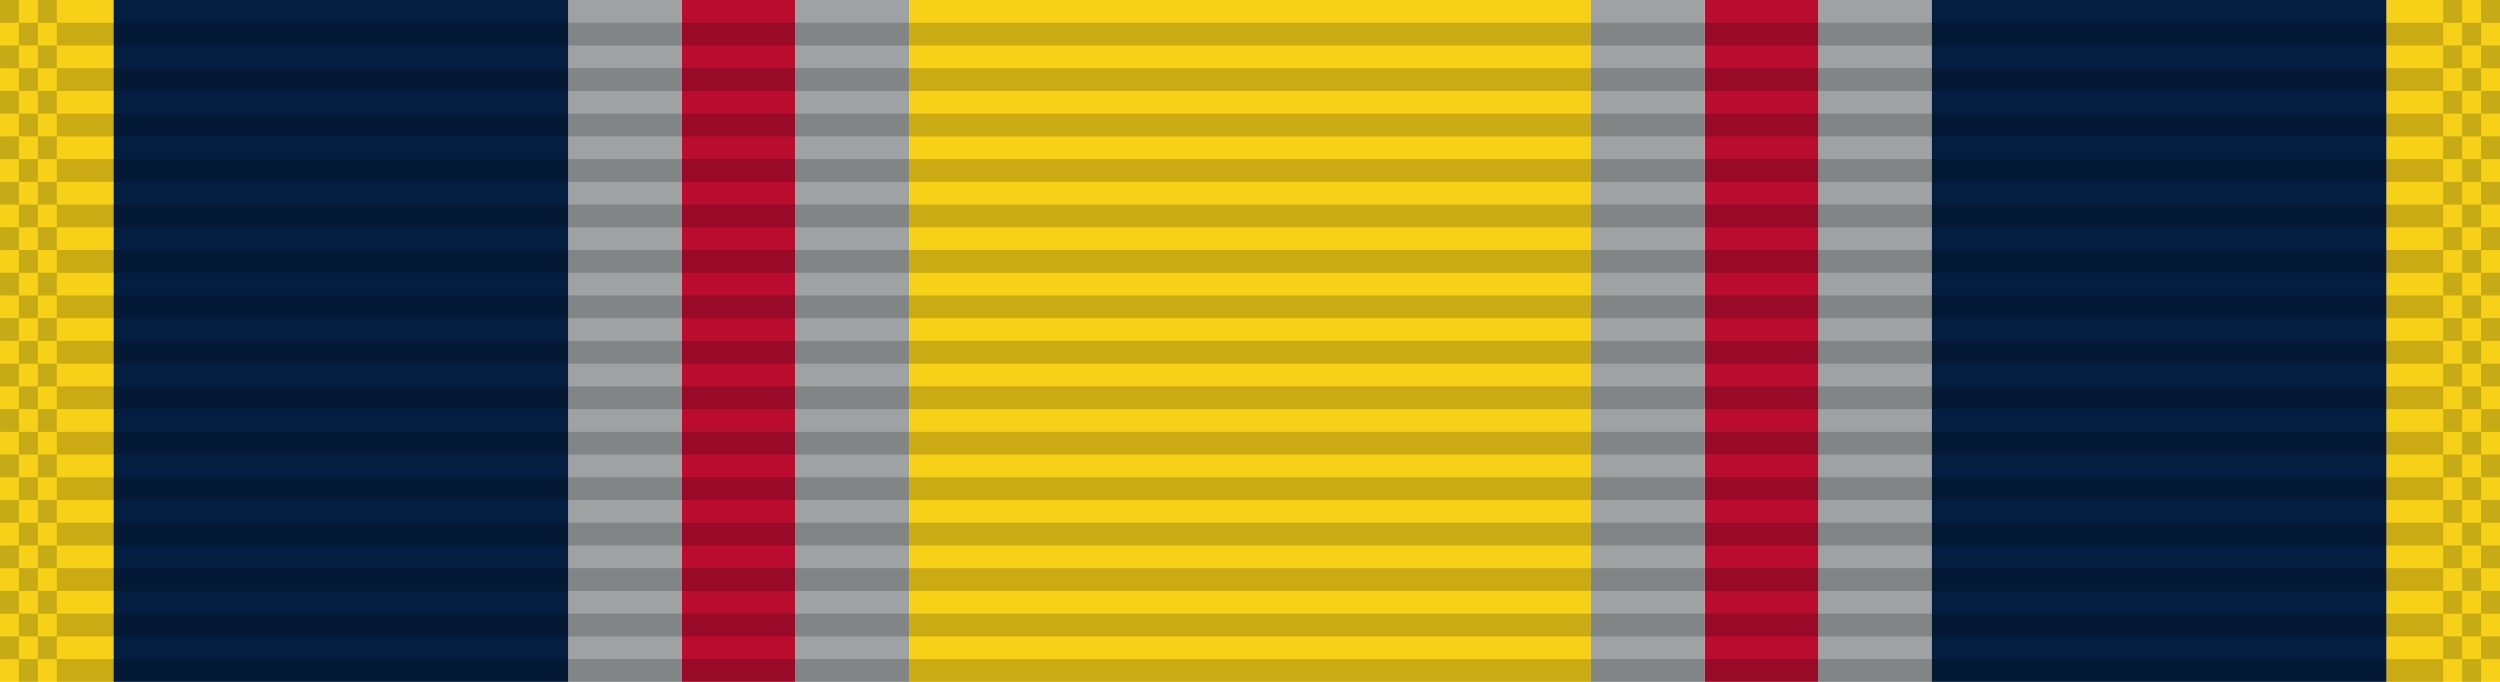
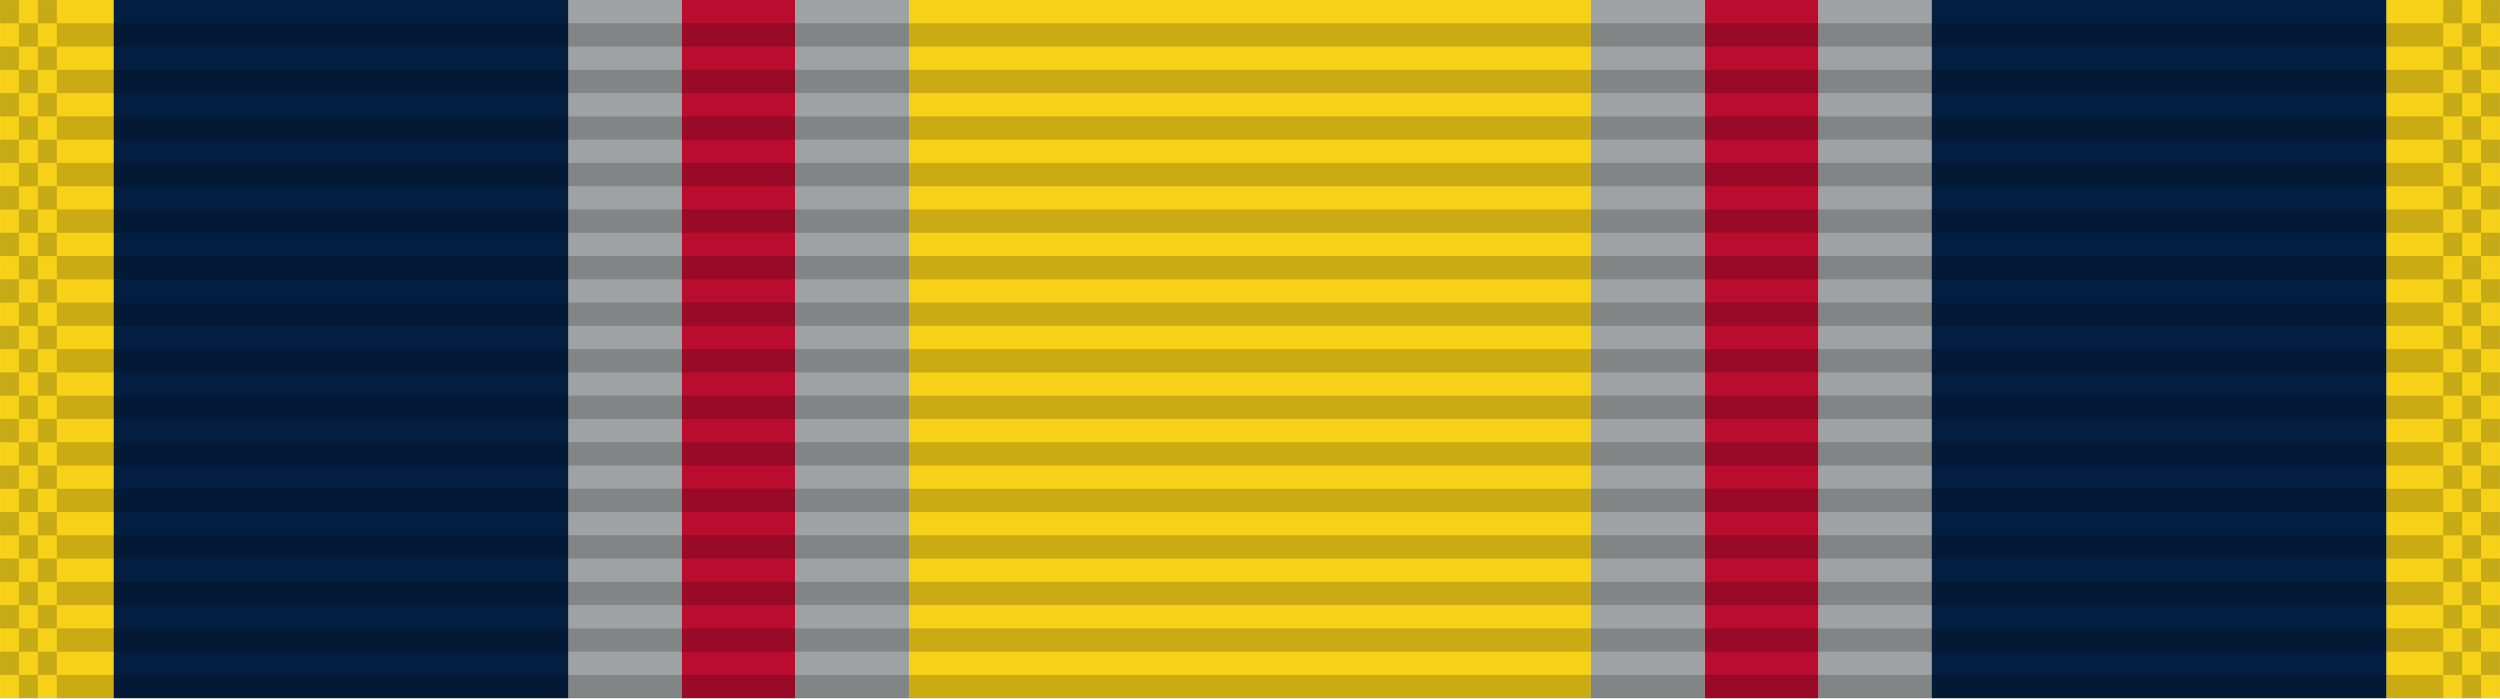
- <svg xmlns="http://www.w3.org/2000/svg" xmlns:xlink="http://www.w3.org/1999/xlink" width="34.925mm" height="9.525mm" viewBox="0 0 34.925 9.525" version="1.1" id="svg1179">
+ <svg xmlns="http://www.w3.org/2000/svg" xmlns:xlink="http://www.w3.org/1999/xlink" width="29.369mm" height="8.202mm" viewBox="0 0 29.369 8.202" version="1.1" id="svg1179">
  <defs id="defs1173" />
  <g id="layer1" transform="translate(186.7944,-492.5799)">
-     <rect style="opacity:1;fill:#f7d117;fill-opacity:1;stroke:none;stroke-width:0.017;stroke-miterlimit:4;stroke-dasharray:none;stroke-dashoffset:0;stroke-opacity:1" id="rect4408" width="1.587" height="9.525" x="-186.794" y="492.58" />
-     <rect y="492.58" x="-178.857" height="9.525" width="1.587" id="rect4412" style="opacity:1;fill:#9ea2a2;fill-opacity:1;stroke:none;stroke-width:0.017;stroke-miterlimit:4;stroke-dasharray:none;stroke-dashoffset:0;stroke-opacity:1" />
-     <rect style="opacity:1;fill:#ba0c2f;fill-opacity:1;stroke:none;stroke-width:0.017;stroke-miterlimit:4;stroke-dasharray:none;stroke-dashoffset:0;stroke-opacity:1" id="rect4414" width="1.587" height="9.525" x="-177.269" y="492.58" />
-     <rect style="opacity:1;fill:#9ea2a2;fill-opacity:1;stroke:none;stroke-width:0.017;stroke-miterlimit:4;stroke-dasharray:none;stroke-dashoffset:0;stroke-opacity:1" id="rect4416" width="1.587" height="9.525" x="-175.682" y="492.58" />
-     <rect y="492.58" x="-185.207" height="9.525" width="6.35" id="rect4418" style="opacity:1;fill:#041e42;fill-opacity:1;stroke:none;stroke-width:0.034;stroke-miterlimit:4;stroke-dasharray:none;stroke-dashoffset:0;stroke-opacity:1" />
-     <rect y="492.58" x="-174.094" height="9.525" width="9.525" id="rect4420" style="opacity:1;fill:#f7d117;fill-opacity:1;stroke:none;stroke-width:0.041;stroke-miterlimit:4;stroke-dasharray:none;stroke-dashoffset:0;stroke-opacity:1" />
-     <rect y="492.58" x="151.869" height="9.525" width="1.587" id="rect4422" style="opacity:1;fill:#f7d117;fill-opacity:1;stroke:none;stroke-width:0.017;stroke-miterlimit:4;stroke-dasharray:none;stroke-dashoffset:0;stroke-opacity:1" transform="scale(-1,1)" />
-     <rect style="opacity:1;fill:#9ea2a2;fill-opacity:1;stroke:none;stroke-width:0.017;stroke-miterlimit:4;stroke-dasharray:none;stroke-dashoffset:0;stroke-opacity:1" id="rect4424" width="1.587" height="9.525" x="159.807" y="492.58" transform="scale(-1,1)" />
-     <rect y="492.58" x="161.394" height="9.525" width="1.587" id="rect4426" style="opacity:1;fill:#ba0c2f;fill-opacity:1;stroke:none;stroke-width:0.017;stroke-miterlimit:4;stroke-dasharray:none;stroke-dashoffset:0;stroke-opacity:1" transform="scale(-1,1)" />
-     <rect y="492.58" x="162.982" height="9.525" width="1.587" id="rect4428" style="opacity:1;fill:#9ea2a2;fill-opacity:1;stroke:none;stroke-width:0.017;stroke-miterlimit:4;stroke-dasharray:none;stroke-dashoffset:0;stroke-opacity:1" transform="scale(-1,1)" />
-     <rect style="opacity:1;fill:#041e42;fill-opacity:1;stroke:none;stroke-width:0.034;stroke-miterlimit:4;stroke-dasharray:none;stroke-dashoffset:0;stroke-opacity:1" id="rect4430" width="6.35" height="9.525" x="153.457" y="492.58" transform="scale(-1,1)" />
-     <g id="g6508-12" transform="translate(-257.3536,348.2911)">
-       <g id="g5723-38" transform="matrix(0.9545455,0,0,1,-1.205144,-26.73562)">
-         <rect style="fill:#000000;fill-opacity:0.18;stroke:none;stroke-width:0.856" width="34.925" height="0.318" x="76.013" y="171.342" id="use5371-58" />
-         <use id="use5680-15" transform="translate(0,0.635)" xlink:href="#use5371-58" y="0" x="0" width="100%" height="100%" />
-         <use id="use5682-38" transform="translate(0,1.27)" xlink:href="#use5371-58" y="0" x="0" width="100%" height="100%" />
-         <use id="use5684-91" transform="translate(0,1.905)" xlink:href="#use5371-58" y="0" x="0" width="100%" height="100%" />
-         <use id="use5686-45" transform="translate(0,2.54)" xlink:href="#use5371-58" y="0" x="0" width="100%" height="100%" />
-         <use id="use5688-69" transform="translate(0,3.175)" xlink:href="#use5371-58" y="0" x="0" width="100%" height="100%" />
-         <use id="use5690-28" transform="translate(0,3.81)" xlink:href="#use5371-58" y="0" x="0" width="100%" height="100%" />
-         <use id="use5692-691" transform="translate(0,4.445)" xlink:href="#use5371-58" y="0" x="0" width="100%" height="100%" />
-         <use id="use5694-72" transform="translate(0,5.08)" xlink:href="#use5371-58" y="0" x="0" width="100%" height="100%" />
-         <use id="use5696-67" transform="translate(0,5.715)" xlink:href="#use5371-58" y="0" x="0" width="100%" height="100%" />
-         <use id="use5698-33" transform="translate(0,6.35)" xlink:href="#use5371-58" y="0" x="0" width="100%" height="100%" />
-         <use id="use5700-855" transform="translate(0,6.985)" xlink:href="#use5371-58" y="0" x="0" width="100%" height="100%" />
-         <use id="use5702-68" transform="translate(0,7.62)" xlink:href="#use5371-58" y="0" x="0" width="100%" height="100%" />
-         <use id="use5704-236" transform="translate(0,8.255)" xlink:href="#use5371-58" y="0" x="0" width="100%" height="100%" />
-         <use id="use5706-61" transform="translate(0,8.89)" xlink:href="#use5371-58" y="0" x="0" width="100%" height="100%" />
+     <rect style="opacity:1;fill:#f7d117;fill-opacity:1;stroke:none;stroke-width:0.017;stroke-miterlimit:4;stroke-dasharray:none;stroke-dashoffset:0;stroke-opacity:1" id="rect4408" width="1.335" height="8.202" x="-186.794" y="492.58" />
+     <rect y="492.58" x="-180.12" height="8.202" width="1.335" id="rect4412" style="opacity:1;fill:#9ea2a2;fill-opacity:1;stroke:none;stroke-width:0.017;stroke-miterlimit:4;stroke-dasharray:none;stroke-dashoffset:0;stroke-opacity:1" />
+     <rect style="opacity:1;fill:#ba0c2f;fill-opacity:1;stroke:none;stroke-width:0.017;stroke-miterlimit:4;stroke-dasharray:none;stroke-dashoffset:0;stroke-opacity:1" id="rect4414" width="1.335" height="8.202" x="-178.785" y="492.58" />
+     <rect style="opacity:1;fill:#9ea2a2;fill-opacity:1;stroke:none;stroke-width:0.017;stroke-miterlimit:4;stroke-dasharray:none;stroke-dashoffset:0;stroke-opacity:1" id="rect4416" width="1.335" height="8.202" x="-177.45" y="492.58" />
+     <rect y="492.58" x="-185.459" height="8.202" width="5.34" id="rect4418" style="opacity:1;fill:#041e42;fill-opacity:1;stroke:none;stroke-width:0.034;stroke-miterlimit:4;stroke-dasharray:none;stroke-dashoffset:0;stroke-opacity:1" />
+     <rect y="492.58" x="-176.115" height="8.202" width="8.01" id="rect4420" style="opacity:1;fill:#f7d117;fill-opacity:1;stroke:none;stroke-width:0.041;stroke-miterlimit:4;stroke-dasharray:none;stroke-dashoffset:0;stroke-opacity:1" />
+     <rect y="492.58" x="157.426" height="8.202" width="1.335" id="rect4422" style="opacity:1;fill:#f7d117;fill-opacity:1;stroke:none;stroke-width:0.017;stroke-miterlimit:4;stroke-dasharray:none;stroke-dashoffset:0;stroke-opacity:1" transform="scale(-1,1)" />
+     <rect style="opacity:1;fill:#9ea2a2;fill-opacity:1;stroke:none;stroke-width:0.017;stroke-miterlimit:4;stroke-dasharray:none;stroke-dashoffset:0;stroke-opacity:1" id="rect4424" width="1.335" height="8.202" x="164.1" y="492.58" transform="scale(-1,1)" />
+     <rect y="492.58" x="165.435" height="8.202" width="1.335" id="rect4426" style="opacity:1;fill:#ba0c2f;fill-opacity:1;stroke:none;stroke-width:0.017;stroke-miterlimit:4;stroke-dasharray:none;stroke-dashoffset:0;stroke-opacity:1" transform="scale(-1,1)" />
+     <rect y="492.58" x="166.77" height="8.202" width="1.335" id="rect4428" style="opacity:1;fill:#9ea2a2;fill-opacity:1;stroke:none;stroke-width:0.017;stroke-miterlimit:4;stroke-dasharray:none;stroke-dashoffset:0;stroke-opacity:1" transform="scale(-1,1)" />
+     <rect style="opacity:1;fill:#041e42;fill-opacity:1;stroke:none;stroke-width:0.034;stroke-miterlimit:4;stroke-dasharray:none;stroke-dashoffset:0;stroke-opacity:1" id="rect4430" width="5.34" height="8.202" x="158.761" y="492.58" transform="scale(-1,1)" />
+     <g id="g6508-12" transform="matrix(0.8409087,0,0,0.8611105,-246.1282,368.3313)" style="stroke-width:1.175">
+       <g id="g5723-38" transform="matrix(0.9545455,0,0,1,-1.205144,-26.73562)" style="stroke-width:1.175">
+         <rect style="fill:#000000;fill-opacity:0.18;stroke:none;stroke-width:1.006" width="34.925" height="0.318" x="76.013" y="171.342" id="use5371-58" />
+         <use id="use5680-15" transform="translate(0,0.635)" xlink:href="#use5371-58" y="0" x="0" width="100%" height="100%" style="stroke-width:1.175" />
+         <use id="use5682-38" transform="translate(0,1.27)" xlink:href="#use5371-58" y="0" x="0" width="100%" height="100%" style="stroke-width:1.175" />
+         <use id="use5684-91" transform="translate(0,1.905)" xlink:href="#use5371-58" y="0" x="0" width="100%" height="100%" style="stroke-width:1.175" />
+         <use id="use5686-45" transform="translate(0,2.54)" xlink:href="#use5371-58" y="0" x="0" width="100%" height="100%" style="stroke-width:1.175" />
+         <use id="use5688-69" transform="translate(0,3.175)" xlink:href="#use5371-58" y="0" x="0" width="100%" height="100%" style="stroke-width:1.175" />
+         <use id="use5690-28" transform="translate(0,3.81)" xlink:href="#use5371-58" y="0" x="0" width="100%" height="100%" style="stroke-width:1.175" />
+         <use id="use5692-691" transform="translate(0,4.445)" xlink:href="#use5371-58" y="0" x="0" width="100%" height="100%" style="stroke-width:1.175" />
+         <use id="use5694-72" transform="translate(0,5.08)" xlink:href="#use5371-58" y="0" x="0" width="100%" height="100%" style="stroke-width:1.175" />
+         <use id="use5696-67" transform="translate(0,5.715)" xlink:href="#use5371-58" y="0" x="0" width="100%" height="100%" style="stroke-width:1.175" />
+         <use id="use5698-33" transform="translate(0,6.35)" xlink:href="#use5371-58" y="0" x="0" width="100%" height="100%" style="stroke-width:1.175" />
+         <use id="use5700-855" transform="translate(0,6.985)" xlink:href="#use5371-58" y="0" x="0" width="100%" height="100%" style="stroke-width:1.175" />
+         <use id="use5702-68" transform="translate(0,7.62)" xlink:href="#use5371-58" y="0" x="0" width="100%" height="100%" style="stroke-width:1.175" />
+         <use id="use5704-236" transform="translate(0,8.255)" xlink:href="#use5371-58" y="0" x="0" width="100%" height="100%" style="stroke-width:1.175" />
+         <use id="use5706-61" transform="translate(0,8.89)" xlink:href="#use5371-58" y="0" x="0" width="100%" height="100%" style="stroke-width:1.175" />
      </g>
-       <g id="g6302-93" transform="translate(1.794093)">
-         <rect y="144.289" x="68.765" height="0.318" width="0.265" id="rect6165-856" style="opacity:1;fill:#001215;fill-opacity:0.196;stroke:none;stroke-width:0.025;stroke-miterlimit:4;stroke-dasharray:none;stroke-dashoffset:0;stroke-opacity:1" />
-         <use id="use6169-64" transform="translate(0,0.635)" xlink:href="#rect6165-856" y="0" x="0" width="100%" height="100%" />
-         <use id="use6171-840" transform="translate(0,1.27)" xlink:href="#rect6165-856" y="0" x="0" width="100%" height="100%" />
-         <use id="use6173-00" transform="translate(0,1.905)" xlink:href="#rect6165-856" y="0" x="0" width="100%" height="100%" />
-         <use id="use6175-04" transform="translate(0,2.54)" xlink:href="#rect6165-856" y="0" x="0" width="100%" height="100%" />
-         <use id="use6177-02" transform="translate(0,3.175)" xlink:href="#rect6165-856" y="0" x="0" width="100%" height="100%" />
-         <use id="use6179-332" transform="translate(0,3.81)" xlink:href="#rect6165-856" y="0" x="0" width="100%" height="100%" />
-         <use id="use6181-04" transform="translate(0,4.445)" xlink:href="#rect6165-856" y="0" x="0" width="100%" height="100%" />
-         <use id="use6183-69" transform="translate(0,5.08)" xlink:href="#rect6165-856" y="0" x="0" width="100%" height="100%" />
-         <use id="use6185-39" transform="translate(0,5.715)" xlink:href="#rect6165-856" y="0" x="0" width="100%" height="100%" />
-         <use id="use6187-255" transform="translate(0,6.35)" xlink:href="#rect6165-856" y="0" x="0" width="100%" height="100%" />
-         <use id="use6189-99" transform="translate(0,6.985)" xlink:href="#rect6165-856" y="0" x="0" width="100%" height="100%" />
-         <use id="use6191-126" transform="translate(0,7.62)" xlink:href="#rect6165-856" y="0" x="0" width="100%" height="100%" />
-         <use id="use6193-408" transform="translate(0,8.255)" xlink:href="#rect6165-856" y="0" x="0" width="100%" height="100%" />
-         <use id="use6195-72" transform="translate(0,8.89)" xlink:href="#rect6165-856" y="0" x="0" width="100%" height="100%" />
-         <use id="use6197-45" transform="translate(0.2645833,0.3175)" xlink:href="#rect6165-856" y="0" x="0" width="100%" height="100%" />
-         <use id="use6199-663" transform="translate(0.2645833,0.9525)" xlink:href="#rect6165-856" y="0" x="0" width="100%" height="100%" />
-         <use id="use6201-107" transform="translate(0.2645833,1.5875)" xlink:href="#rect6165-856" y="0" x="0" width="100%" height="100%" />
-         <use id="use6203-81" transform="translate(0.2645833,2.2225)" xlink:href="#rect6165-856" y="0" x="0" width="100%" height="100%" />
-         <use id="use6205-55" transform="translate(0.2645833,2.8575)" xlink:href="#rect6165-856" y="0" x="0" width="100%" height="100%" />
-         <use id="use6207-08" transform="translate(0.2645833,3.4925)" xlink:href="#rect6165-856" y="0" x="0" width="100%" height="100%" />
-         <use id="use6209-52" transform="translate(0.2645833,4.1275)" xlink:href="#rect6165-856" y="0" x="0" width="100%" height="100%" />
-         <use id="use6211-97" transform="translate(0.2645833,4.7625)" xlink:href="#rect6165-856" y="0" x="0" width="100%" height="100%" />
-         <use id="use6213-863" transform="translate(0.2645833,5.3975)" xlink:href="#rect6165-856" y="0" x="0" width="100%" height="100%" />
-         <use id="use6215-13" transform="translate(0.2645833,6.0325)" xlink:href="#rect6165-856" y="0" x="0" width="100%" height="100%" />
-         <use id="use6217-92" transform="translate(0.2645833,6.6675)" xlink:href="#rect6165-856" y="0" x="0" width="100%" height="100%" />
-         <use id="use6219-073" transform="translate(0.2645833,7.3025)" xlink:href="#rect6165-856" y="0" x="0" width="100%" height="100%" />
-         <use id="use6221-82" transform="translate(0.2645833,7.9375)" xlink:href="#rect6165-856" y="0" x="0" width="100%" height="100%" />
-         <use id="use6223-232" transform="translate(0.2645833,8.5725)" xlink:href="#rect6165-856" y="0" x="0" width="100%" height="100%" />
-         <use id="use6225-94" transform="translate(0.2645833,9.2075)" xlink:href="#rect6165-856" y="0" x="0" width="100%" height="100%" />
-         <use height="100%" width="100%" id="use6227-30" transform="translate(0.5291672)" xlink:href="#rect6165-856" y="0" x="0" />
-         <use height="100%" width="100%" id="use6229-36" transform="translate(0.5291672,0.6349999)" xlink:href="#rect6165-856" y="0" x="0" />
-         <use height="100%" width="100%" id="use6231-542" transform="translate(0.5291672,1.27)" xlink:href="#rect6165-856" y="0" x="0" />
-         <use height="100%" width="100%" id="use6233-83" transform="translate(0.5291672,1.905)" xlink:href="#rect6165-856" y="0" x="0" />
-         <use height="100%" width="100%" id="use6235-15" transform="translate(0.5291672,2.54)" xlink:href="#rect6165-856" y="0" x="0" />
-         <use height="100%" width="100%" id="use6237-026" transform="translate(0.5291672,3.175)" xlink:href="#rect6165-856" y="0" x="0" />
-         <use height="100%" width="100%" id="use6239-941" transform="translate(0.5291672,3.81)" xlink:href="#rect6165-856" y="0" x="0" />
-         <use height="100%" width="100%" id="use6241-98" transform="translate(0.5291672,4.445)" xlink:href="#rect6165-856" y="0" x="0" />
-         <use height="100%" width="100%" id="use6243-51" transform="translate(0.5291672,5.08)" xlink:href="#rect6165-856" y="0" x="0" />
-         <use height="100%" width="100%" id="use6245-77" transform="translate(0.5291672,5.715)" xlink:href="#rect6165-856" y="0" x="0" />
-         <use height="100%" width="100%" id="use6247-88" transform="translate(0.5291672,6.35)" xlink:href="#rect6165-856" y="0" x="0" />
-         <use height="100%" width="100%" id="use6249-088" transform="translate(0.5291672,6.985)" xlink:href="#rect6165-856" y="0" x="0" />
-         <use height="100%" width="100%" id="use6251-71" transform="translate(0.5291672,7.62)" xlink:href="#rect6165-856" y="0" x="0" />
-         <use height="100%" width="100%" id="use6253-622" transform="translate(0.5291672,8.255)" xlink:href="#rect6165-856" y="0" x="0" />
-         <use height="100%" width="100%" id="use6255-106" transform="translate(0.5291672,8.89)" xlink:href="#rect6165-856" y="0" x="0" />
+       <g id="g6302-93" transform="translate(1.794093)" style="stroke-width:1.175">
+         <rect y="144.289" x="68.765" height="0.318" width="0.265" id="rect6165-856" style="opacity:1;fill:#001215;fill-opacity:0.196;stroke:none;stroke-width:0.03;stroke-miterlimit:4;stroke-dasharray:none;stroke-dashoffset:0;stroke-opacity:1" />
+         <use id="use6169-64" transform="translate(0,0.635)" xlink:href="#rect6165-856" y="0" x="0" width="100%" height="100%" style="stroke-width:1.175" />
+         <use id="use6171-840" transform="translate(0,1.27)" xlink:href="#rect6165-856" y="0" x="0" width="100%" height="100%" style="stroke-width:1.175" />
+         <use id="use6173-00" transform="translate(0,1.905)" xlink:href="#rect6165-856" y="0" x="0" width="100%" height="100%" style="stroke-width:1.175" />
+         <use id="use6175-04" transform="translate(0,2.54)" xlink:href="#rect6165-856" y="0" x="0" width="100%" height="100%" style="stroke-width:1.175" />
+         <use id="use6177-02" transform="translate(0,3.175)" xlink:href="#rect6165-856" y="0" x="0" width="100%" height="100%" style="stroke-width:1.175" />
+         <use id="use6179-332" transform="translate(0,3.81)" xlink:href="#rect6165-856" y="0" x="0" width="100%" height="100%" style="stroke-width:1.175" />
+         <use id="use6181-04" transform="translate(0,4.445)" xlink:href="#rect6165-856" y="0" x="0" width="100%" height="100%" style="stroke-width:1.175" />
+         <use id="use6183-69" transform="translate(0,5.08)" xlink:href="#rect6165-856" y="0" x="0" width="100%" height="100%" style="stroke-width:1.175" />
+         <use id="use6185-39" transform="translate(0,5.715)" xlink:href="#rect6165-856" y="0" x="0" width="100%" height="100%" style="stroke-width:1.175" />
+         <use id="use6187-255" transform="translate(0,6.35)" xlink:href="#rect6165-856" y="0" x="0" width="100%" height="100%" style="stroke-width:1.175" />
+         <use id="use6189-99" transform="translate(0,6.985)" xlink:href="#rect6165-856" y="0" x="0" width="100%" height="100%" style="stroke-width:1.175" />
+         <use id="use6191-126" transform="translate(0,7.62)" xlink:href="#rect6165-856" y="0" x="0" width="100%" height="100%" style="stroke-width:1.175" />
+         <use id="use6193-408" transform="translate(0,8.255)" xlink:href="#rect6165-856" y="0" x="0" width="100%" height="100%" style="stroke-width:1.175" />
+         <use id="use6195-72" transform="translate(0,8.89)" xlink:href="#rect6165-856" y="0" x="0" width="100%" height="100%" style="stroke-width:1.175" />
+         <use id="use6197-45" transform="translate(0.2645833,0.3175)" xlink:href="#rect6165-856" y="0" x="0" width="100%" height="100%" style="stroke-width:1.175" />
+         <use id="use6199-663" transform="translate(0.2645833,0.9525)" xlink:href="#rect6165-856" y="0" x="0" width="100%" height="100%" style="stroke-width:1.175" />
+         <use id="use6201-107" transform="translate(0.2645833,1.5875)" xlink:href="#rect6165-856" y="0" x="0" width="100%" height="100%" style="stroke-width:1.175" />
+         <use id="use6203-81" transform="translate(0.2645833,2.2225)" xlink:href="#rect6165-856" y="0" x="0" width="100%" height="100%" style="stroke-width:1.175" />
+         <use id="use6205-55" transform="translate(0.2645833,2.8575)" xlink:href="#rect6165-856" y="0" x="0" width="100%" height="100%" style="stroke-width:1.175" />
+         <use id="use6207-08" transform="translate(0.2645833,3.4925)" xlink:href="#rect6165-856" y="0" x="0" width="100%" height="100%" style="stroke-width:1.175" />
+         <use id="use6209-52" transform="translate(0.2645833,4.1275)" xlink:href="#rect6165-856" y="0" x="0" width="100%" height="100%" style="stroke-width:1.175" />
+         <use id="use6211-97" transform="translate(0.2645833,4.7625)" xlink:href="#rect6165-856" y="0" x="0" width="100%" height="100%" style="stroke-width:1.175" />
+         <use id="use6213-863" transform="translate(0.2645833,5.3975)" xlink:href="#rect6165-856" y="0" x="0" width="100%" height="100%" style="stroke-width:1.175" />
+         <use id="use6215-13" transform="translate(0.2645833,6.0325)" xlink:href="#rect6165-856" y="0" x="0" width="100%" height="100%" style="stroke-width:1.175" />
+         <use id="use6217-92" transform="translate(0.2645833,6.6675)" xlink:href="#rect6165-856" y="0" x="0" width="100%" height="100%" style="stroke-width:1.175" />
+         <use id="use6219-073" transform="translate(0.2645833,7.3025)" xlink:href="#rect6165-856" y="0" x="0" width="100%" height="100%" style="stroke-width:1.175" />
+         <use id="use6221-82" transform="translate(0.2645833,7.9375)" xlink:href="#rect6165-856" y="0" x="0" width="100%" height="100%" style="stroke-width:1.175" />
+         <use id="use6223-232" transform="translate(0.2645833,8.5725)" xlink:href="#rect6165-856" y="0" x="0" width="100%" height="100%" style="stroke-width:1.175" />
+         <use id="use6225-94" transform="translate(0.2645833,9.2075)" xlink:href="#rect6165-856" y="0" x="0" width="100%" height="100%" style="stroke-width:1.175" />
+         <use height="100%" width="100%" id="use6227-30" transform="translate(0.5291672)" xlink:href="#rect6165-856" y="0" x="0" style="stroke-width:1.175" />
+         <use height="100%" width="100%" id="use6229-36" transform="translate(0.5291672,0.6349999)" xlink:href="#rect6165-856" y="0" x="0" style="stroke-width:1.175" />
+         <use height="100%" width="100%" id="use6231-542" transform="translate(0.5291672,1.27)" xlink:href="#rect6165-856" y="0" x="0" style="stroke-width:1.175" />
+         <use height="100%" width="100%" id="use6233-83" transform="translate(0.5291672,1.905)" xlink:href="#rect6165-856" y="0" x="0" style="stroke-width:1.175" />
+         <use height="100%" width="100%" id="use6235-15" transform="translate(0.5291672,2.54)" xlink:href="#rect6165-856" y="0" x="0" style="stroke-width:1.175" />
+         <use height="100%" width="100%" id="use6237-026" transform="translate(0.5291672,3.175)" xlink:href="#rect6165-856" y="0" x="0" style="stroke-width:1.175" />
+         <use height="100%" width="100%" id="use6239-941" transform="translate(0.5291672,3.81)" xlink:href="#rect6165-856" y="0" x="0" style="stroke-width:1.175" />
+         <use height="100%" width="100%" id="use6241-98" transform="translate(0.5291672,4.445)" xlink:href="#rect6165-856" y="0" x="0" style="stroke-width:1.175" />
+         <use height="100%" width="100%" id="use6243-51" transform="translate(0.5291672,5.08)" xlink:href="#rect6165-856" y="0" x="0" style="stroke-width:1.175" />
+         <use height="100%" width="100%" id="use6245-77" transform="translate(0.5291672,5.715)" xlink:href="#rect6165-856" y="0" x="0" style="stroke-width:1.175" />
+         <use height="100%" width="100%" id="use6247-88" transform="translate(0.5291672,6.35)" xlink:href="#rect6165-856" y="0" x="0" style="stroke-width:1.175" />
+         <use height="100%" width="100%" id="use6249-088" transform="translate(0.5291672,6.985)" xlink:href="#rect6165-856" y="0" x="0" style="stroke-width:1.175" />
+         <use height="100%" width="100%" id="use6251-71" transform="translate(0.5291672,7.62)" xlink:href="#rect6165-856" y="0" x="0" style="stroke-width:1.175" />
+         <use height="100%" width="100%" id="use6253-622" transform="translate(0.5291672,8.255)" xlink:href="#rect6165-856" y="0" x="0" style="stroke-width:1.175" />
+         <use height="100%" width="100%" id="use6255-106" transform="translate(0.5291672,8.89)" xlink:href="#rect6165-856" y="0" x="0" style="stroke-width:1.175" />
      </g>
-       <g transform="translate(35.92534)" id="g6394-205">
-         <rect style="opacity:1;fill:#001215;fill-opacity:0.196;stroke:none;stroke-width:0.025;stroke-miterlimit:4;stroke-dasharray:none;stroke-dashoffset:0;stroke-opacity:1" id="rect6304-31" width="0.265" height="0.318" x="68.765" y="144.289" />
-         <use height="100%" width="100%" x="0" y="0" xlink:href="#rect6165-856" transform="translate(0,0.635)" id="use6306-84" />
-         <use height="100%" width="100%" x="0" y="0" xlink:href="#rect6165-856" transform="translate(0,1.27)" id="use6308-36" />
-         <use height="100%" width="100%" x="0" y="0" xlink:href="#rect6165-856" transform="translate(0,1.905)" id="use6310-41" />
-         <use height="100%" width="100%" x="0" y="0" xlink:href="#rect6165-856" transform="translate(0,2.54)" id="use6312-11" />
-         <use height="100%" width="100%" x="0" y="0" xlink:href="#rect6165-856" transform="translate(0,3.175)" id="use6314-40" />
-         <use height="100%" width="100%" x="0" y="0" xlink:href="#rect6165-856" transform="translate(0,3.81)" id="use6316-18" />
-         <use height="100%" width="100%" x="0" y="0" xlink:href="#rect6165-856" transform="translate(0,4.445)" id="use6318-65" />
-         <use height="100%" width="100%" x="0" y="0" xlink:href="#rect6165-856" transform="translate(0,5.08)" id="use6320-86" />
-         <use height="100%" width="100%" x="0" y="0" xlink:href="#rect6165-856" transform="translate(0,5.715)" id="use6322-82" />
-         <use height="100%" width="100%" x="0" y="0" xlink:href="#rect6165-856" transform="translate(0,6.35)" id="use6324-04" />
-         <use height="100%" width="100%" x="0" y="0" xlink:href="#rect6165-856" transform="translate(0,6.985)" id="use6326-884" />
-         <use height="100%" width="100%" x="0" y="0" xlink:href="#rect6165-856" transform="translate(0,7.62)" id="use6328-62" />
-         <use height="100%" width="100%" x="0" y="0" xlink:href="#rect6165-856" transform="translate(0,8.255)" id="use6330-68" />
-         <use height="100%" width="100%" x="0" y="0" xlink:href="#rect6165-856" transform="translate(0,8.89)" id="use6332-350" />
-         <use height="100%" width="100%" x="0" y="0" xlink:href="#rect6165-856" transform="translate(0.2645833,0.3175)" id="use6334-81" />
-         <use height="100%" width="100%" x="0" y="0" xlink:href="#rect6165-856" transform="translate(0.2645833,0.9525)" id="use6336-55" />
-         <use height="100%" width="100%" x="0" y="0" xlink:href="#rect6165-856" transform="translate(0.2645833,1.5875)" id="use6338-783" />
-         <use height="100%" width="100%" x="0" y="0" xlink:href="#rect6165-856" transform="translate(0.2645833,2.2225)" id="use6340-969" />
-         <use height="100%" width="100%" x="0" y="0" xlink:href="#rect6165-856" transform="translate(0.2645833,2.8575)" id="use6342-031" />
-         <use height="100%" width="100%" x="0" y="0" xlink:href="#rect6165-856" transform="translate(0.2645833,3.4925)" id="use6344-62" />
-         <use height="100%" width="100%" x="0" y="0" xlink:href="#rect6165-856" transform="translate(0.2645833,4.1275)" id="use6346-49" />
-         <use height="100%" width="100%" x="0" y="0" xlink:href="#rect6165-856" transform="translate(0.2645833,4.7625)" id="use6348-46" />
-         <use height="100%" width="100%" x="0" y="0" xlink:href="#rect6165-856" transform="translate(0.2645833,5.3975)" id="use6350-97" />
-         <use height="100%" width="100%" x="0" y="0" xlink:href="#rect6165-856" transform="translate(0.2645833,6.0325)" id="use6352-71" />
-         <use height="100%" width="100%" x="0" y="0" xlink:href="#rect6165-856" transform="translate(0.2645833,6.6675)" id="use6354-93" />
-         <use height="100%" width="100%" x="0" y="0" xlink:href="#rect6165-856" transform="translate(0.2645833,7.3025)" id="use6356-89" />
-         <use height="100%" width="100%" x="0" y="0" xlink:href="#rect6165-856" transform="translate(0.2645833,7.9375)" id="use6358-58" />
-         <use height="100%" width="100%" x="0" y="0" xlink:href="#rect6165-856" transform="translate(0.2645833,8.5725)" id="use6360-93" />
-         <use height="100%" width="100%" x="0" y="0" xlink:href="#rect6165-856" transform="translate(0.2645833,9.2075)" id="use6362-27" />
-         <use x="0" y="0" xlink:href="#rect6165-856" transform="translate(0.5291672)" id="use6364-28" width="100%" height="100%" />
-         <use x="0" y="0" xlink:href="#rect6165-856" transform="translate(0.5291672,0.6349999)" id="use6366-50" width="100%" height="100%" />
-         <use x="0" y="0" xlink:href="#rect6165-856" transform="translate(0.5291672,1.27)" id="use6368-15" width="100%" height="100%" />
-         <use x="0" y="0" xlink:href="#rect6165-856" transform="translate(0.5291672,1.905)" id="use6370-86" width="100%" height="100%" />
-         <use x="0" y="0" xlink:href="#rect6165-856" transform="translate(0.5291672,2.54)" id="use6372-1" width="100%" height="100%" />
-         <use x="0" y="0" xlink:href="#rect6165-856" transform="translate(0.5291672,3.175)" id="use6374-55" width="100%" height="100%" />
-         <use x="0" y="0" xlink:href="#rect6165-856" transform="translate(0.5291672,3.81)" id="use6376-0" width="100%" height="100%" />
-         <use x="0" y="0" xlink:href="#rect6165-856" transform="translate(0.5291672,4.445)" id="use6378-68" width="100%" height="100%" />
-         <use x="0" y="0" xlink:href="#rect6165-856" transform="translate(0.5291672,5.08)" id="use6380-85" width="100%" height="100%" />
-         <use x="0" y="0" xlink:href="#rect6165-856" transform="translate(0.5291672,5.715)" id="use6382-70" width="100%" height="100%" />
-         <use x="0" y="0" xlink:href="#rect6165-856" transform="translate(0.5291672,6.35)" id="use6384-380" width="100%" height="100%" />
-         <use x="0" y="0" xlink:href="#rect6165-856" transform="translate(0.5291672,6.985)" id="use6386-27" width="100%" height="100%" />
-         <use x="0" y="0" xlink:href="#rect6165-856" transform="translate(0.5291672,7.62)" id="use6388-89" width="100%" height="100%" />
-         <use x="0" y="0" xlink:href="#rect6165-856" transform="translate(0.5291672,8.255)" id="use6390-67" width="100%" height="100%" />
-         <use x="0" y="0" xlink:href="#rect6165-856" transform="translate(0.5291672,8.89)" id="use6392-56" width="100%" height="100%" />
+       <g transform="translate(35.92534)" id="g6394-205" style="stroke-width:1.175">
+         <rect style="opacity:1;fill:#001215;fill-opacity:0.196;stroke:none;stroke-width:0.03;stroke-miterlimit:4;stroke-dasharray:none;stroke-dashoffset:0;stroke-opacity:1" id="rect6304-31" width="0.265" height="0.318" x="68.765" y="144.289" />
+         <use height="100%" width="100%" x="0" y="0" xlink:href="#rect6165-856" transform="translate(0,0.635)" id="use6306-84" style="stroke-width:1.175" />
+         <use height="100%" width="100%" x="0" y="0" xlink:href="#rect6165-856" transform="translate(0,1.27)" id="use6308-36" style="stroke-width:1.175" />
+         <use height="100%" width="100%" x="0" y="0" xlink:href="#rect6165-856" transform="translate(0,1.905)" id="use6310-41" style="stroke-width:1.175" />
+         <use height="100%" width="100%" x="0" y="0" xlink:href="#rect6165-856" transform="translate(0,2.54)" id="use6312-11" style="stroke-width:1.175" />
+         <use height="100%" width="100%" x="0" y="0" xlink:href="#rect6165-856" transform="translate(0,3.175)" id="use6314-40" style="stroke-width:1.175" />
+         <use height="100%" width="100%" x="0" y="0" xlink:href="#rect6165-856" transform="translate(0,3.81)" id="use6316-18" style="stroke-width:1.175" />
+         <use height="100%" width="100%" x="0" y="0" xlink:href="#rect6165-856" transform="translate(0,4.445)" id="use6318-65" style="stroke-width:1.175" />
+         <use height="100%" width="100%" x="0" y="0" xlink:href="#rect6165-856" transform="translate(0,5.08)" id="use6320-86" style="stroke-width:1.175" />
+         <use height="100%" width="100%" x="0" y="0" xlink:href="#rect6165-856" transform="translate(0,5.715)" id="use6322-82" style="stroke-width:1.175" />
+         <use height="100%" width="100%" x="0" y="0" xlink:href="#rect6165-856" transform="translate(0,6.35)" id="use6324-04" style="stroke-width:1.175" />
+         <use height="100%" width="100%" x="0" y="0" xlink:href="#rect6165-856" transform="translate(0,6.985)" id="use6326-884" style="stroke-width:1.175" />
+         <use height="100%" width="100%" x="0" y="0" xlink:href="#rect6165-856" transform="translate(0,7.62)" id="use6328-62" style="stroke-width:1.175" />
+         <use height="100%" width="100%" x="0" y="0" xlink:href="#rect6165-856" transform="translate(0,8.255)" id="use6330-68" style="stroke-width:1.175" />
+         <use height="100%" width="100%" x="0" y="0" xlink:href="#rect6165-856" transform="translate(0,8.89)" id="use6332-350" style="stroke-width:1.175" />
+         <use height="100%" width="100%" x="0" y="0" xlink:href="#rect6165-856" transform="translate(0.2645833,0.3175)" id="use6334-81" style="stroke-width:1.175" />
+         <use height="100%" width="100%" x="0" y="0" xlink:href="#rect6165-856" transform="translate(0.2645833,0.9525)" id="use6336-55" style="stroke-width:1.175" />
+         <use height="100%" width="100%" x="0" y="0" xlink:href="#rect6165-856" transform="translate(0.2645833,1.5875)" id="use6338-783" style="stroke-width:1.175" />
+         <use height="100%" width="100%" x="0" y="0" xlink:href="#rect6165-856" transform="translate(0.2645833,2.2225)" id="use6340-969" style="stroke-width:1.175" />
+         <use height="100%" width="100%" x="0" y="0" xlink:href="#rect6165-856" transform="translate(0.2645833,2.8575)" id="use6342-031" style="stroke-width:1.175" />
+         <use height="100%" width="100%" x="0" y="0" xlink:href="#rect6165-856" transform="translate(0.2645833,3.4925)" id="use6344-62" style="stroke-width:1.175" />
+         <use height="100%" width="100%" x="0" y="0" xlink:href="#rect6165-856" transform="translate(0.2645833,4.1275)" id="use6346-49" style="stroke-width:1.175" />
+         <use height="100%" width="100%" x="0" y="0" xlink:href="#rect6165-856" transform="translate(0.2645833,4.7625)" id="use6348-46" style="stroke-width:1.175" />
+         <use height="100%" width="100%" x="0" y="0" xlink:href="#rect6165-856" transform="translate(0.2645833,5.3975)" id="use6350-97" style="stroke-width:1.175" />
+         <use height="100%" width="100%" x="0" y="0" xlink:href="#rect6165-856" transform="translate(0.2645833,6.0325)" id="use6352-71" style="stroke-width:1.175" />
+         <use height="100%" width="100%" x="0" y="0" xlink:href="#rect6165-856" transform="translate(0.2645833,6.6675)" id="use6354-93" style="stroke-width:1.175" />
+         <use height="100%" width="100%" x="0" y="0" xlink:href="#rect6165-856" transform="translate(0.2645833,7.3025)" id="use6356-89" style="stroke-width:1.175" />
+         <use height="100%" width="100%" x="0" y="0" xlink:href="#rect6165-856" transform="translate(0.2645833,7.9375)" id="use6358-58" style="stroke-width:1.175" />
+         <use height="100%" width="100%" x="0" y="0" xlink:href="#rect6165-856" transform="translate(0.2645833,8.5725)" id="use6360-93" style="stroke-width:1.175" />
+         <use height="100%" width="100%" x="0" y="0" xlink:href="#rect6165-856" transform="translate(0.2645833,9.2075)" id="use6362-27" style="stroke-width:1.175" />
+         <use x="0" y="0" xlink:href="#rect6165-856" transform="translate(0.5291672)" id="use6364-28" width="100%" height="100%" style="stroke-width:1.175" />
+         <use x="0" y="0" xlink:href="#rect6165-856" transform="translate(0.5291672,0.6349999)" id="use6366-50" width="100%" height="100%" style="stroke-width:1.175" />
+         <use x="0" y="0" xlink:href="#rect6165-856" transform="translate(0.5291672,1.27)" id="use6368-15" width="100%" height="100%" style="stroke-width:1.175" />
+         <use x="0" y="0" xlink:href="#rect6165-856" transform="translate(0.5291672,1.905)" id="use6370-86" width="100%" height="100%" style="stroke-width:1.175" />
+         <use x="0" y="0" xlink:href="#rect6165-856" transform="translate(0.5291672,2.54)" id="use6372-1" width="100%" height="100%" style="stroke-width:1.175" />
+         <use x="0" y="0" xlink:href="#rect6165-856" transform="translate(0.5291672,3.175)" id="use6374-55" width="100%" height="100%" style="stroke-width:1.175" />
+         <use x="0" y="0" xlink:href="#rect6165-856" transform="translate(0.5291672,3.81)" id="use6376-0" width="100%" height="100%" style="stroke-width:1.175" />
+         <use x="0" y="0" xlink:href="#rect6165-856" transform="translate(0.5291672,4.445)" id="use6378-68" width="100%" height="100%" style="stroke-width:1.175" />
+         <use x="0" y="0" xlink:href="#rect6165-856" transform="translate(0.5291672,5.08)" id="use6380-85" width="100%" height="100%" style="stroke-width:1.175" />
+         <use x="0" y="0" xlink:href="#rect6165-856" transform="translate(0.5291672,5.715)" id="use6382-70" width="100%" height="100%" style="stroke-width:1.175" />
+         <use x="0" y="0" xlink:href="#rect6165-856" transform="translate(0.5291672,6.35)" id="use6384-380" width="100%" height="100%" style="stroke-width:1.175" />
+         <use x="0" y="0" xlink:href="#rect6165-856" transform="translate(0.5291672,6.985)" id="use6386-27" width="100%" height="100%" style="stroke-width:1.175" />
+         <use x="0" y="0" xlink:href="#rect6165-856" transform="translate(0.5291672,7.62)" id="use6388-89" width="100%" height="100%" style="stroke-width:1.175" />
+         <use x="0" y="0" xlink:href="#rect6165-856" transform="translate(0.5291672,8.255)" id="use6390-67" width="100%" height="100%" style="stroke-width:1.175" />
+         <use x="0" y="0" xlink:href="#rect6165-856" transform="translate(0.5291672,8.89)" id="use6392-56" width="100%" height="100%" style="stroke-width:1.175" />
      </g>
    </g>
  </g>
</svg>
